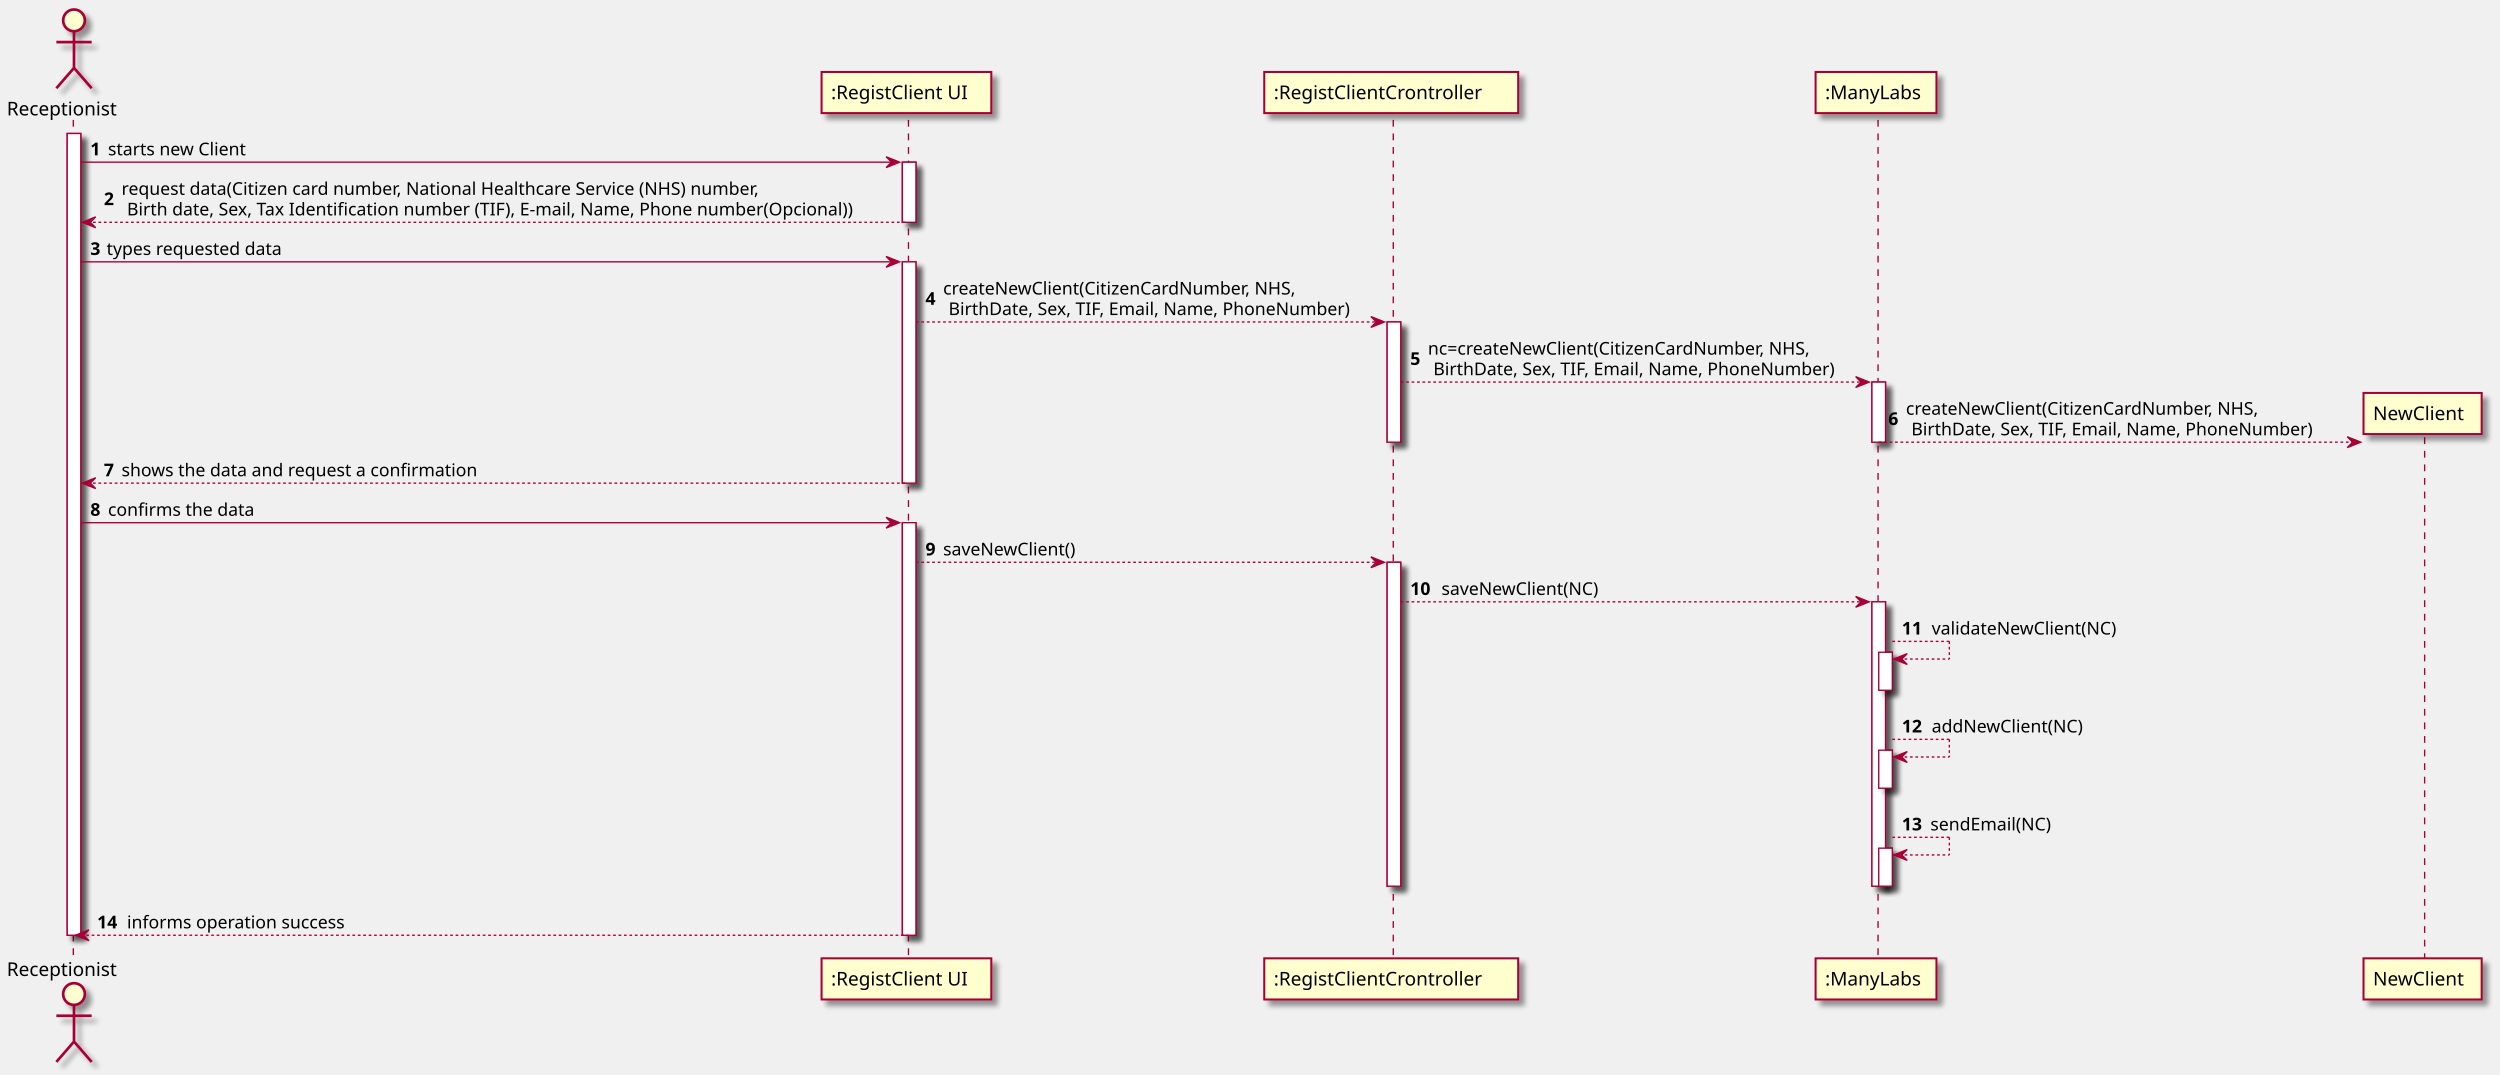
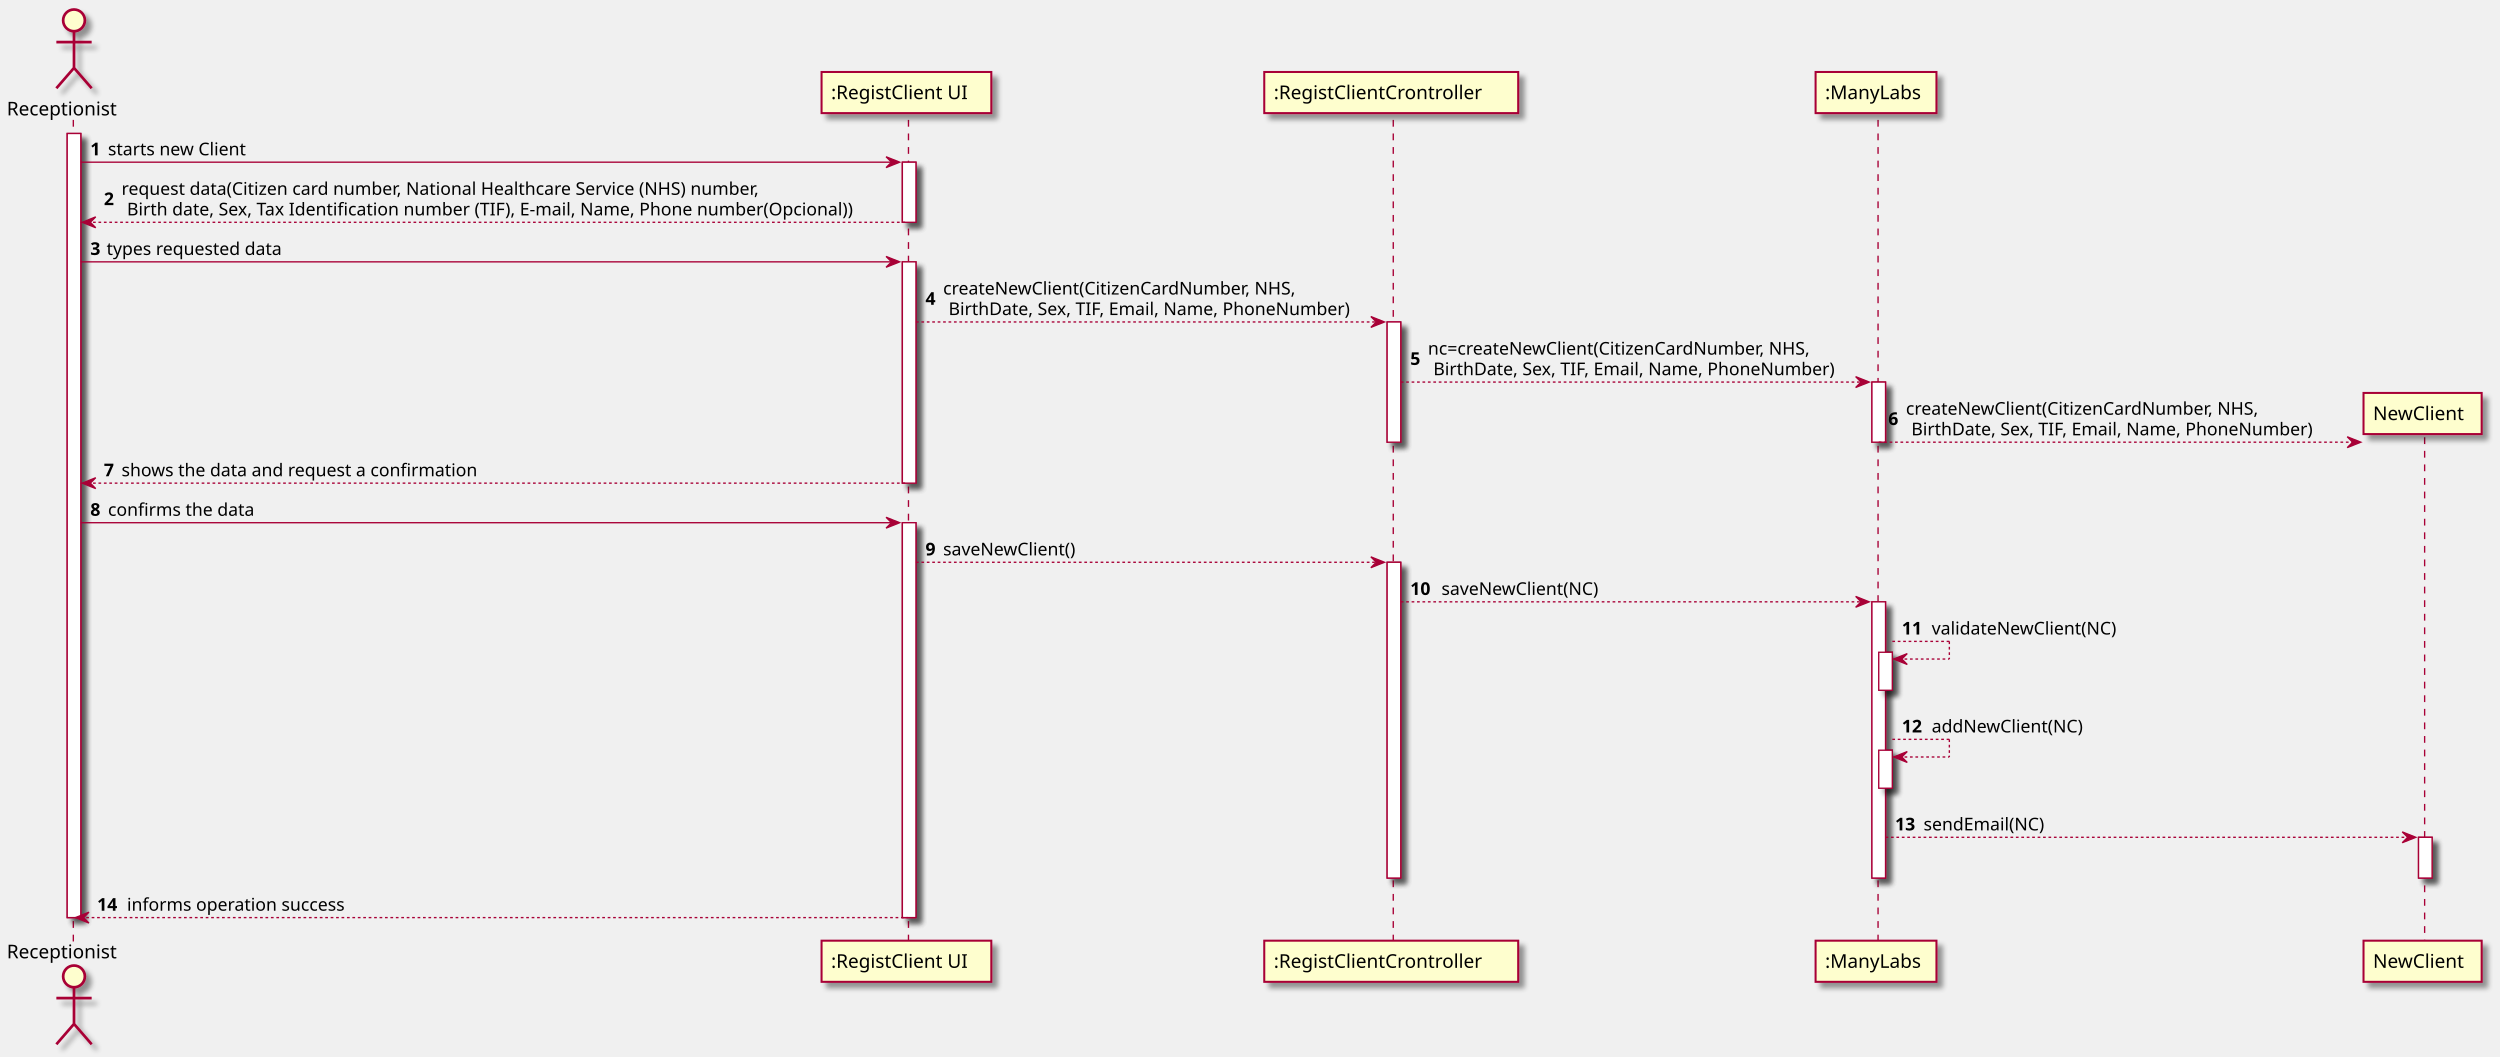
- <svg xmlns="http://www.w3.org/2000/svg" contentScriptType="application/ecmascript" contentStyleType="text/css" height="791px" preserveAspectRatio="none" style="width:1841px;height:791px;" version="1.1" viewBox="0 0 1841 791" width="1841px" zoomAndPan="magnify">
+ <svg xmlns="http://www.w3.org/2000/svg" contentScriptType="application/ecmascript" contentStyleType="text/css" height="778px" preserveAspectRatio="none" style="width:1841px;height:778px;" version="1.1" viewBox="0 0 1841 778" width="1841px" zoomAndPan="magnify">
  <defs>
-     <filter height="300%" id="fj0nm08262a1r" width="300%" x="-1" y="-1">
+     <filter height="300%" id="fe5ymd20wied1" width="300%" x="-1" y="-1">
      <feGaussianBlur result="blurOut" stdDeviation="2.0" />
      <feColorMatrix in="blurOut" result="blurOut2" type="matrix" values="0 0 0 0 0 0 0 0 0 0 0 0 0 0 0 0 0 0 .4 0" />
      <feOffset dx="4.0" dy="4.0" in="blurOut2" result="blurOut3" />
      <feBlend in="SourceGraphic" in2="blurOut3" mode="normal" />
    </filter>
  </defs>
  <g>
-     <rect fill="#FFFFFF" filter="url(#fj0nm08262a1r)" height="590.422" style="stroke:#A80036;stroke-width:1.0;" width="10" x="49.5" y="98.297" />
-     <rect fill="#FFFFFF" filter="url(#fj0nm08262a1r)" height="44.266" style="stroke:#A80036;stroke-width:1.0;" width="10" x="664.5" y="119.43" />
-     <rect fill="#FFFFFF" filter="url(#fj0nm08262a1r)" height="162.961" style="stroke:#A80036;stroke-width:1.0;" width="10" x="664.5" y="192.828" />
-     <rect fill="#FFFFFF" filter="url(#fj0nm08262a1r)" height="303.797" style="stroke:#A80036;stroke-width:1.0;" width="10" x="664.5" y="384.922" />
-     <rect fill="#FFFFFF" filter="url(#fj0nm08262a1r)" height="88.531" style="stroke:#A80036;stroke-width:1.0;" width="10" x="1021.5" y="237.094" />
-     <rect fill="#FFFFFF" filter="url(#fj0nm08262a1r)" height="238.531" style="stroke:#A80036;stroke-width:1.0;" width="10" x="1021.5" y="414.055" />
-     <rect fill="#FFFFFF" filter="url(#fj0nm08262a1r)" height="44.266" style="stroke:#A80036;stroke-width:1.0;" width="10" x="1378.5" y="281.359" />
-     <rect fill="#FFFFFF" filter="url(#fj0nm08262a1r)" height="209.398" style="stroke:#A80036;stroke-width:1.0;" width="10" x="1378.5" y="443.188" />
-     <rect fill="#FFFFFF" filter="url(#fj0nm08262a1r)" height="28" style="stroke:#A80036;stroke-width:1.0;" width="10" x="1383.5" y="480.32" />
-     <rect fill="#FFFFFF" filter="url(#fj0nm08262a1r)" height="28" style="stroke:#A80036;stroke-width:1.0;" width="10" x="1383.5" y="552.453" />
-     <rect fill="#FFFFFF" filter="url(#fj0nm08262a1r)" height="28" style="stroke:#A80036;stroke-width:1.0;" width="10" x="1383.5" y="624.586" />
-     <line style="stroke:#A80036;stroke-width:1.0;stroke-dasharray:5.0,5.0;" x1="54" x2="54" y1="88.297" y2="706.719" />
-     <line style="stroke:#A80036;stroke-width:1.0;stroke-dasharray:5.0,5.0;" x1="669" x2="669" y1="88.297" y2="706.719" />
-     <line style="stroke:#A80036;stroke-width:1.0;stroke-dasharray:5.0,5.0;" x1="1026" x2="1026" y1="88.297" y2="706.719" />
-     <line style="stroke:#A80036;stroke-width:1.0;stroke-dasharray:5.0,5.0;" x1="1383" x2="1383" y1="88.297" y2="706.719" />
-     <line style="stroke:#A80036;stroke-width:1.0;stroke-dasharray:5.0,5.0;" x1="1785.5" x2="1785.5" y1="322.008" y2="706.719" />
+     <rect fill="#FFFFFF" filter="url(#fe5ymd20wied1)" height="577.422" style="stroke:#A80036;stroke-width:1.0;" width="10" x="49.5" y="98.297" />
+     <rect fill="#FFFFFF" filter="url(#fe5ymd20wied1)" height="44.266" style="stroke:#A80036;stroke-width:1.0;" width="10" x="664.5" y="119.43" />
+     <rect fill="#FFFFFF" filter="url(#fe5ymd20wied1)" height="162.961" style="stroke:#A80036;stroke-width:1.0;" width="10" x="664.5" y="192.828" />
+     <rect fill="#FFFFFF" filter="url(#fe5ymd20wied1)" height="290.797" style="stroke:#A80036;stroke-width:1.0;" width="10" x="664.5" y="384.922" />
+     <rect fill="#FFFFFF" filter="url(#fe5ymd20wied1)" height="88.531" style="stroke:#A80036;stroke-width:1.0;" width="10" x="1021.5" y="237.094" />
+     <rect fill="#FFFFFF" filter="url(#fe5ymd20wied1)" height="232.531" style="stroke:#A80036;stroke-width:1.0;" width="10" x="1021.5" y="414.055" />
+     <rect fill="#FFFFFF" filter="url(#fe5ymd20wied1)" height="44.266" style="stroke:#A80036;stroke-width:1.0;" width="10" x="1378.5" y="281.359" />
+     <rect fill="#FFFFFF" filter="url(#fe5ymd20wied1)" height="203.398" style="stroke:#A80036;stroke-width:1.0;" width="10" x="1378.5" y="443.188" />
+     <rect fill="#FFFFFF" filter="url(#fe5ymd20wied1)" height="28" style="stroke:#A80036;stroke-width:1.0;" width="10" x="1383.5" y="480.32" />
+     <rect fill="#FFFFFF" filter="url(#fe5ymd20wied1)" height="28" style="stroke:#A80036;stroke-width:1.0;" width="10" x="1383.5" y="552.453" />
+     <rect fill="#FFFFFF" filter="url(#fe5ymd20wied1)" height="30" style="stroke:#A80036;stroke-width:1.0;" width="10" x="1781" y="616.586" />
+     <line style="stroke:#A80036;stroke-width:1.0;stroke-dasharray:5.0,5.0;" x1="54" x2="54" y1="88.297" y2="693.719" />
+     <line style="stroke:#A80036;stroke-width:1.0;stroke-dasharray:5.0,5.0;" x1="669" x2="669" y1="88.297" y2="693.719" />
+     <line style="stroke:#A80036;stroke-width:1.0;stroke-dasharray:5.0,5.0;" x1="1026" x2="1026" y1="88.297" y2="693.719" />
+     <line style="stroke:#A80036;stroke-width:1.0;stroke-dasharray:5.0,5.0;" x1="1383" x2="1383" y1="88.297" y2="693.719" />
+     <line style="stroke:#A80036;stroke-width:1.0;stroke-dasharray:5.0,5.0;" x1="1785.5" x2="1785.5" y1="322.008" y2="693.719" />
    <text fill="#000000" font-family="sans-serif" font-size="14" lengthAdjust="spacing" textLength="93" x="5" y="84.995">Receptionist</text>
-     <ellipse cx="54.5" cy="15" fill="#FEFECE" filter="url(#fj0nm08262a1r)" rx="8" ry="8" style="stroke:#A80036;stroke-width:2.0;" />
-     <path d="M54.5,23 L54.5,50 M41.5,31 L67.5,31 M54.5,50 L41.5,65 M54.5,50 L67.5,65 " fill="none" filter="url(#fj0nm08262a1r)" style="stroke:#A80036;stroke-width:2.0;" />
-     <text fill="#000000" font-family="sans-serif" font-size="14" lengthAdjust="spacing" textLength="93" x="5" y="718.714">Receptionist</text>
-     <ellipse cx="54.5" cy="732.016" fill="#FEFECE" filter="url(#fj0nm08262a1r)" rx="8" ry="8" style="stroke:#A80036;stroke-width:2.0;" />
-     <path d="M54.5,740.016 L54.5,767.016 M41.5,748.016 L67.5,748.016 M54.5,767.016 L41.5,782.016 M54.5,767.016 L67.5,782.016 " fill="none" filter="url(#fj0nm08262a1r)" style="stroke:#A80036;stroke-width:2.0;" />
-     <rect fill="#FEFECE" filter="url(#fj0nm08262a1r)" height="30.297" style="stroke:#A80036;stroke-width:1.5;" width="125" x="605" y="53" />
+     <ellipse cx="54.5" cy="15" fill="#FEFECE" filter="url(#fe5ymd20wied1)" rx="8" ry="8" style="stroke:#A80036;stroke-width:2.0;" />
+     <path d="M54.5,23 L54.5,50 M41.5,31 L67.5,31 M54.5,50 L41.5,65 M54.5,50 L67.5,65 " fill="none" filter="url(#fe5ymd20wied1)" style="stroke:#A80036;stroke-width:2.0;" />
+     <text fill="#000000" font-family="sans-serif" font-size="14" lengthAdjust="spacing" textLength="93" x="5" y="705.714">Receptionist</text>
+     <ellipse cx="54.5" cy="719.016" fill="#FEFECE" filter="url(#fe5ymd20wied1)" rx="8" ry="8" style="stroke:#A80036;stroke-width:2.0;" />
+     <path d="M54.5,727.016 L54.5,754.016 M41.5,735.016 L67.5,735.016 M54.5,754.016 L41.5,769.016 M54.5,754.016 L67.5,769.016 " fill="none" filter="url(#fe5ymd20wied1)" style="stroke:#A80036;stroke-width:2.0;" />
+     <rect fill="#FEFECE" filter="url(#fe5ymd20wied1)" height="30.297" style="stroke:#A80036;stroke-width:1.5;" width="125" x="605" y="53" />
    <text fill="#000000" font-family="sans-serif" font-size="14" lengthAdjust="spacing" textLength="111" x="612" y="72.995">:RegistClient UI</text>
-     <rect fill="#FEFECE" filter="url(#fj0nm08262a1r)" height="30.297" style="stroke:#A80036;stroke-width:1.5;" width="125" x="605" y="705.719" />
-     <text fill="#000000" font-family="sans-serif" font-size="14" lengthAdjust="spacing" textLength="111" x="612" y="725.714">:RegistClient UI</text>
-     <rect fill="#FEFECE" filter="url(#fj0nm08262a1r)" height="30.297" style="stroke:#A80036;stroke-width:1.5;" width="187" x="931" y="53" />
+     <rect fill="#FEFECE" filter="url(#fe5ymd20wied1)" height="30.297" style="stroke:#A80036;stroke-width:1.5;" width="125" x="605" y="692.719" />
+     <text fill="#000000" font-family="sans-serif" font-size="14" lengthAdjust="spacing" textLength="111" x="612" y="712.714">:RegistClient UI</text>
+     <rect fill="#FEFECE" filter="url(#fe5ymd20wied1)" height="30.297" style="stroke:#A80036;stroke-width:1.5;" width="187" x="931" y="53" />
    <text fill="#000000" font-family="sans-serif" font-size="14" lengthAdjust="spacing" textLength="173" x="938" y="72.995">:RegistClientCrontroller</text>
-     <rect fill="#FEFECE" filter="url(#fj0nm08262a1r)" height="30.297" style="stroke:#A80036;stroke-width:1.5;" width="187" x="931" y="705.719" />
-     <text fill="#000000" font-family="sans-serif" font-size="14" lengthAdjust="spacing" textLength="173" x="938" y="725.714">:RegistClientCrontroller</text>
-     <rect fill="#FEFECE" filter="url(#fj0nm08262a1r)" height="30.297" style="stroke:#A80036;stroke-width:1.5;" width="89" x="1337" y="53" />
+     <rect fill="#FEFECE" filter="url(#fe5ymd20wied1)" height="30.297" style="stroke:#A80036;stroke-width:1.5;" width="187" x="931" y="692.719" />
+     <text fill="#000000" font-family="sans-serif" font-size="14" lengthAdjust="spacing" textLength="173" x="938" y="712.714">:RegistClientCrontroller</text>
+     <rect fill="#FEFECE" filter="url(#fe5ymd20wied1)" height="30.297" style="stroke:#A80036;stroke-width:1.5;" width="89" x="1337" y="53" />
    <text fill="#000000" font-family="sans-serif" font-size="14" lengthAdjust="spacing" textLength="75" x="1344" y="72.995">:ManyLabs</text>
-     <rect fill="#FEFECE" filter="url(#fj0nm08262a1r)" height="30.297" style="stroke:#A80036;stroke-width:1.5;" width="89" x="1337" y="705.719" />
-     <text fill="#000000" font-family="sans-serif" font-size="14" lengthAdjust="spacing" textLength="75" x="1344" y="725.714">:ManyLabs</text>
-     <rect fill="#FEFECE" filter="url(#fj0nm08262a1r)" height="30.297" style="stroke:#A80036;stroke-width:1.5;" width="87" x="1740.5" y="705.719" />
-     <text fill="#000000" font-family="sans-serif" font-size="14" lengthAdjust="spacing" textLength="73" x="1747.5" y="725.714">NewClient</text>
-     <rect fill="#FFFFFF" filter="url(#fj0nm08262a1r)" height="590.422" style="stroke:#A80036;stroke-width:1.0;" width="10" x="49.5" y="98.297" />
-     <rect fill="#FFFFFF" filter="url(#fj0nm08262a1r)" height="44.266" style="stroke:#A80036;stroke-width:1.0;" width="10" x="664.5" y="119.43" />
-     <rect fill="#FFFFFF" filter="url(#fj0nm08262a1r)" height="162.961" style="stroke:#A80036;stroke-width:1.0;" width="10" x="664.5" y="192.828" />
-     <rect fill="#FFFFFF" filter="url(#fj0nm08262a1r)" height="303.797" style="stroke:#A80036;stroke-width:1.0;" width="10" x="664.5" y="384.922" />
-     <rect fill="#FFFFFF" filter="url(#fj0nm08262a1r)" height="88.531" style="stroke:#A80036;stroke-width:1.0;" width="10" x="1021.5" y="237.094" />
-     <rect fill="#FFFFFF" filter="url(#fj0nm08262a1r)" height="238.531" style="stroke:#A80036;stroke-width:1.0;" width="10" x="1021.5" y="414.055" />
-     <rect fill="#FFFFFF" filter="url(#fj0nm08262a1r)" height="44.266" style="stroke:#A80036;stroke-width:1.0;" width="10" x="1378.5" y="281.359" />
-     <rect fill="#FFFFFF" filter="url(#fj0nm08262a1r)" height="209.398" style="stroke:#A80036;stroke-width:1.0;" width="10" x="1378.5" y="443.188" />
-     <rect fill="#FFFFFF" filter="url(#fj0nm08262a1r)" height="28" style="stroke:#A80036;stroke-width:1.0;" width="10" x="1383.5" y="480.32" />
-     <rect fill="#FFFFFF" filter="url(#fj0nm08262a1r)" height="28" style="stroke:#A80036;stroke-width:1.0;" width="10" x="1383.5" y="552.453" />
-     <rect fill="#FFFFFF" filter="url(#fj0nm08262a1r)" height="28" style="stroke:#A80036;stroke-width:1.0;" width="10" x="1383.5" y="624.586" />
+     <rect fill="#FEFECE" filter="url(#fe5ymd20wied1)" height="30.297" style="stroke:#A80036;stroke-width:1.5;" width="89" x="1337" y="692.719" />
+     <text fill="#000000" font-family="sans-serif" font-size="14" lengthAdjust="spacing" textLength="75" x="1344" y="712.714">:ManyLabs</text>
+     <rect fill="#FEFECE" filter="url(#fe5ymd20wied1)" height="30.297" style="stroke:#A80036;stroke-width:1.5;" width="87" x="1740.5" y="692.719" />
+     <text fill="#000000" font-family="sans-serif" font-size="14" lengthAdjust="spacing" textLength="73" x="1747.5" y="712.714">NewClient</text>
+     <rect fill="#FFFFFF" filter="url(#fe5ymd20wied1)" height="577.422" style="stroke:#A80036;stroke-width:1.0;" width="10" x="49.5" y="98.297" />
+     <rect fill="#FFFFFF" filter="url(#fe5ymd20wied1)" height="44.266" style="stroke:#A80036;stroke-width:1.0;" width="10" x="664.5" y="119.43" />
+     <rect fill="#FFFFFF" filter="url(#fe5ymd20wied1)" height="162.961" style="stroke:#A80036;stroke-width:1.0;" width="10" x="664.5" y="192.828" />
+     <rect fill="#FFFFFF" filter="url(#fe5ymd20wied1)" height="290.797" style="stroke:#A80036;stroke-width:1.0;" width="10" x="664.5" y="384.922" />
+     <rect fill="#FFFFFF" filter="url(#fe5ymd20wied1)" height="88.531" style="stroke:#A80036;stroke-width:1.0;" width="10" x="1021.5" y="237.094" />
+     <rect fill="#FFFFFF" filter="url(#fe5ymd20wied1)" height="232.531" style="stroke:#A80036;stroke-width:1.0;" width="10" x="1021.5" y="414.055" />
+     <rect fill="#FFFFFF" filter="url(#fe5ymd20wied1)" height="44.266" style="stroke:#A80036;stroke-width:1.0;" width="10" x="1378.5" y="281.359" />
+     <rect fill="#FFFFFF" filter="url(#fe5ymd20wied1)" height="203.398" style="stroke:#A80036;stroke-width:1.0;" width="10" x="1378.5" y="443.188" />
+     <rect fill="#FFFFFF" filter="url(#fe5ymd20wied1)" height="28" style="stroke:#A80036;stroke-width:1.0;" width="10" x="1383.5" y="480.32" />
+     <rect fill="#FFFFFF" filter="url(#fe5ymd20wied1)" height="28" style="stroke:#A80036;stroke-width:1.0;" width="10" x="1383.5" y="552.453" />
+     <rect fill="#FFFFFF" filter="url(#fe5ymd20wied1)" height="30" style="stroke:#A80036;stroke-width:1.0;" width="10" x="1781" y="616.586" />
    <polygon fill="#A80036" points="652.5,115.43,662.5,119.43,652.5,123.43,656.5,119.43" style="stroke:#A80036;stroke-width:1.0;" />
    <line style="stroke:#A80036;stroke-width:1.0;" x1="59.5" x2="658.5" y1="119.43" y2="119.43" />
    <text fill="#000000" font-family="sans-serif" font-size="13" font-weight="bold" lengthAdjust="spacing" textLength="9" x="66.5" y="114.364">1</text>
    <text fill="#000000" font-family="sans-serif" font-size="13" lengthAdjust="spacing" textLength="108" x="79.5" y="114.364">starts new Client</text>
    <polygon fill="#A80036" points="70.5,159.695,60.5,163.695,70.5,167.695,66.5,163.695" style="stroke:#A80036;stroke-width:1.0;" />
    <line style="stroke:#A80036;stroke-width:1.0;stroke-dasharray:2.0,2.0;" x1="64.5" x2="668.5" y1="163.695" y2="163.695" />
    <text fill="#000000" font-family="sans-serif" font-size="13" font-weight="bold" lengthAdjust="spacing" textLength="9" x="76.5" y="151.063">2</text>
    <text fill="#000000" font-family="sans-serif" font-size="13" lengthAdjust="spacing" textLength="498" x="89.5" y="143.497">request data(Citizen card number, National Healthcare Service (NHS) number,</text>
    <text fill="#000000" font-family="sans-serif" font-size="13" lengthAdjust="spacing" textLength="564" x="93.5" y="158.629">Birth date, Sex, Tax Identification number (TIF), E-mail, Name, Phone number(Opcional))</text>
    <polygon fill="#A80036" points="652.5,188.828,662.5,192.828,652.5,196.828,656.5,192.828" style="stroke:#A80036;stroke-width:1.0;" />
    <line style="stroke:#A80036;stroke-width:1.0;" x1="59.5" x2="658.5" y1="192.828" y2="192.828" />
    <text fill="#000000" font-family="sans-serif" font-size="13" font-weight="bold" lengthAdjust="spacing" textLength="8" x="66.5" y="187.762">3</text>
    <text fill="#000000" font-family="sans-serif" font-size="13" lengthAdjust="spacing" textLength="138" x="78.5" y="187.762">types requested data</text>
    <polygon fill="#A80036" points="1009.5,233.094,1019.5,237.094,1009.5,241.094,1013.5,237.094" style="stroke:#A80036;stroke-width:1.0;" />
    <line style="stroke:#A80036;stroke-width:1.0;stroke-dasharray:2.0,2.0;" x1="674.5" x2="1015.5" y1="237.094" y2="237.094" />
    <text fill="#000000" font-family="sans-serif" font-size="13" font-weight="bold" lengthAdjust="spacing" textLength="9" x="681.5" y="224.461">4</text>
    <text fill="#000000" font-family="sans-serif" font-size="13" lengthAdjust="spacing" textLength="272" x="694.5" y="216.895">createNewClient(CitizenCardNumber, NHS,</text>
    <text fill="#000000" font-family="sans-serif" font-size="13" lengthAdjust="spacing" textLength="311" x="698.5" y="232.028">BirthDate, Sex, TIF, Email, Name, PhoneNumber)</text>
    <polygon fill="#A80036" points="1366.5,277.359,1376.5,281.359,1366.5,285.359,1370.5,281.359" style="stroke:#A80036;stroke-width:1.0;" />
    <line style="stroke:#A80036;stroke-width:1.0;stroke-dasharray:2.0,2.0;" x1="1031.5" x2="1372.5" y1="281.359" y2="281.359" />
    <text fill="#000000" font-family="sans-serif" font-size="13" font-weight="bold" lengthAdjust="spacing" textLength="9" x="1038.5" y="268.727">5</text>
    <text fill="#000000" font-family="sans-serif" font-size="13" lengthAdjust="spacing" textLength="297" x="1051.5" y="261.161">nc=createNewClient(CitizenCardNumber, NHS,</text>
    <text fill="#000000" font-family="sans-serif" font-size="13" lengthAdjust="spacing" textLength="311" x="1055.5" y="276.293">BirthDate, Sex, TIF, Email, Name, PhoneNumber)</text>
    <polygon fill="#A80036" points="1728.5,321.625,1738.5,325.625,1728.5,329.625,1732.5,325.625" style="stroke:#A80036;stroke-width:1.0;" />
    <line style="stroke:#A80036;stroke-width:1.0;stroke-dasharray:2.0,2.0;" x1="1383.5" x2="1734.5" y1="325.625" y2="325.625" />
    <text fill="#000000" font-family="sans-serif" font-size="13" font-weight="bold" lengthAdjust="spacing" textLength="9" x="1390.5" y="312.993">6</text>
    <text fill="#000000" font-family="sans-serif" font-size="13" lengthAdjust="spacing" textLength="272" x="1403.5" y="305.426">createNewClient(CitizenCardNumber, NHS,</text>
    <text fill="#000000" font-family="sans-serif" font-size="13" lengthAdjust="spacing" textLength="311" x="1407.5" y="320.559">BirthDate, Sex, TIF, Email, Name, PhoneNumber)</text>
-     <rect fill="#FEFECE" filter="url(#fj0nm08262a1r)" height="30.297" style="stroke:#A80036;stroke-width:1.5;" width="87" x="1740.5" y="289.359" />
+     <rect fill="#FEFECE" filter="url(#fe5ymd20wied1)" height="30.297" style="stroke:#A80036;stroke-width:1.5;" width="87" x="1740.5" y="289.359" />
    <text fill="#000000" font-family="sans-serif" font-size="14" lengthAdjust="spacing" textLength="73" x="1747.5" y="309.354">NewClient</text>
    <polygon fill="#A80036" points="70.5,351.789,60.5,355.789,70.5,359.789,66.5,355.789" style="stroke:#A80036;stroke-width:1.0;" />
    <line style="stroke:#A80036;stroke-width:1.0;stroke-dasharray:2.0,2.0;" x1="64.5" x2="668.5" y1="355.789" y2="355.789" />
    <text fill="#000000" font-family="sans-serif" font-size="13" font-weight="bold" lengthAdjust="spacing" textLength="9" x="76.5" y="350.723">7</text>
    <text fill="#000000" font-family="sans-serif" font-size="13" lengthAdjust="spacing" textLength="277" x="89.5" y="350.723">shows the data and request a confirmation</text>
    <polygon fill="#A80036" points="652.5,380.922,662.5,384.922,652.5,388.922,656.5,384.922" style="stroke:#A80036;stroke-width:1.0;" />
    <line style="stroke:#A80036;stroke-width:1.0;" x1="59.5" x2="658.5" y1="384.922" y2="384.922" />
    <text fill="#000000" font-family="sans-serif" font-size="13" font-weight="bold" lengthAdjust="spacing" textLength="9" x="66.5" y="379.856">8</text>
    <text fill="#000000" font-family="sans-serif" font-size="13" lengthAdjust="spacing" textLength="114" x="79.5" y="379.856">confirms the data</text>
    <polygon fill="#A80036" points="1009.5,410.055,1019.5,414.055,1009.5,418.055,1013.5,414.055" style="stroke:#A80036;stroke-width:1.0;" />
    <line style="stroke:#A80036;stroke-width:1.0;stroke-dasharray:2.0,2.0;" x1="674.5" x2="1015.5" y1="414.055" y2="414.055" />
    <text fill="#000000" font-family="sans-serif" font-size="13" font-weight="bold" lengthAdjust="spacing" textLength="9" x="681.5" y="408.989">9</text>
    <text fill="#000000" font-family="sans-serif" font-size="13" lengthAdjust="spacing" textLength="105" x="694.5" y="408.989">saveNewClient()</text>
    <polygon fill="#A80036" points="1366.5,439.188,1376.5,443.188,1366.5,447.188,1370.5,443.188" style="stroke:#A80036;stroke-width:1.0;" />
    <line style="stroke:#A80036;stroke-width:1.0;stroke-dasharray:2.0,2.0;" x1="1031.5" x2="1372.5" y1="443.188" y2="443.188" />
    <text fill="#000000" font-family="sans-serif" font-size="13" font-weight="bold" lengthAdjust="spacing" textLength="19" x="1038.5" y="438.122">10</text>
    <text fill="#000000" font-family="sans-serif" font-size="13" lengthAdjust="spacing" textLength="123" x="1061.5" y="438.122">saveNewClient(NC)</text>
    <line style="stroke:#A80036;stroke-width:1.0;stroke-dasharray:2.0,2.0;" x1="1393.5" x2="1435.5" y1="472.32" y2="472.32" />
    <line style="stroke:#A80036;stroke-width:1.0;stroke-dasharray:2.0,2.0;" x1="1435.5" x2="1435.5" y1="472.32" y2="485.32" />
    <line style="stroke:#A80036;stroke-width:1.0;stroke-dasharray:2.0,2.0;" x1="1394.5" x2="1435.5" y1="485.32" y2="485.32" />
    <polygon fill="#A80036" points="1404.5,481.32,1394.5,485.32,1404.5,489.32,1400.5,485.32" style="stroke:#A80036;stroke-width:1.0;" />
    <text fill="#000000" font-family="sans-serif" font-size="13" font-weight="bold" lengthAdjust="spacing" textLength="18" x="1400.5" y="467.254">11</text>
    <text fill="#000000" font-family="sans-serif" font-size="13" lengthAdjust="spacing" textLength="143" x="1422.5" y="467.254">validateNewClient(NC)</text>
    <line style="stroke:#A80036;stroke-width:1.0;stroke-dasharray:2.0,2.0;" x1="1393.5" x2="1435.5" y1="544.453" y2="544.453" />
    <line style="stroke:#A80036;stroke-width:1.0;stroke-dasharray:2.0,2.0;" x1="1435.5" x2="1435.5" y1="544.453" y2="557.453" />
    <line style="stroke:#A80036;stroke-width:1.0;stroke-dasharray:2.0,2.0;" x1="1394.5" x2="1435.5" y1="557.453" y2="557.453" />
    <polygon fill="#A80036" points="1404.5,553.453,1394.5,557.453,1404.5,561.453,1400.5,557.453" style="stroke:#A80036;stroke-width:1.0;" />
    <text fill="#000000" font-family="sans-serif" font-size="13" font-weight="bold" lengthAdjust="spacing" textLength="18" x="1400.5" y="539.387">12</text>
    <text fill="#000000" font-family="sans-serif" font-size="13" lengthAdjust="spacing" textLength="116" x="1422.5" y="539.387">addNewClient(NC)</text>
-     <line style="stroke:#A80036;stroke-width:1.0;stroke-dasharray:2.0,2.0;" x1="1393.5" x2="1435.5" y1="616.586" y2="616.586" />
-     <line style="stroke:#A80036;stroke-width:1.0;stroke-dasharray:2.0,2.0;" x1="1435.5" x2="1435.5" y1="616.586" y2="629.586" />
-     <line style="stroke:#A80036;stroke-width:1.0;stroke-dasharray:2.0,2.0;" x1="1394.5" x2="1435.5" y1="629.586" y2="629.586" />
-     <polygon fill="#A80036" points="1404.5,625.586,1394.5,629.586,1404.5,633.586,1400.5,629.586" style="stroke:#A80036;stroke-width:1.0;" />
-     <text fill="#000000" font-family="sans-serif" font-size="13" font-weight="bold" lengthAdjust="spacing" textLength="17" x="1400.5" y="611.52">13</text>
-     <text fill="#000000" font-family="sans-serif" font-size="13" lengthAdjust="spacing" textLength="94" x="1421.5" y="611.52">sendEmail(NC)</text>
-     <polygon fill="#A80036" points="65.5,684.719,55.5,688.719,65.5,692.719,61.5,688.719" style="stroke:#A80036;stroke-width:1.0;" />
-     <line style="stroke:#A80036;stroke-width:1.0;stroke-dasharray:2.0,2.0;" x1="59.5" x2="668.5" y1="688.719" y2="688.719" />
-     <text fill="#000000" font-family="sans-serif" font-size="13" font-weight="bold" lengthAdjust="spacing" textLength="18" x="71.5" y="683.653">14</text>
-     <text fill="#000000" font-family="sans-serif" font-size="13" lengthAdjust="spacing" textLength="169" x="93.5" y="683.653">informs operation success</text>
+     <polygon fill="#A80036" points="1769,612.586,1779,616.586,1769,620.586,1773,616.586" style="stroke:#A80036;stroke-width:1.0;" />
+     <line style="stroke:#A80036;stroke-width:1.0;stroke-dasharray:2.0,2.0;" x1="1388.5" x2="1775" y1="616.586" y2="616.586" />
+     <text fill="#000000" font-family="sans-serif" font-size="13" font-weight="bold" lengthAdjust="spacing" textLength="17" x="1395.5" y="611.52">13</text>
+     <text fill="#000000" font-family="sans-serif" font-size="13" lengthAdjust="spacing" textLength="94" x="1416.5" y="611.52">sendEmail(NC)</text>
+     <polygon fill="#A80036" points="65.5,671.719,55.5,675.719,65.5,679.719,61.5,675.719" style="stroke:#A80036;stroke-width:1.0;" />
+     <line style="stroke:#A80036;stroke-width:1.0;stroke-dasharray:2.0,2.0;" x1="59.5" x2="668.5" y1="675.719" y2="675.719" />
+     <text fill="#000000" font-family="sans-serif" font-size="13" font-weight="bold" lengthAdjust="spacing" textLength="18" x="71.5" y="670.653">14</text>
+     <text fill="#000000" font-family="sans-serif" font-size="13" lengthAdjust="spacing" textLength="169" x="93.5" y="670.653">informs operation success</text>
  </g>
</svg>
